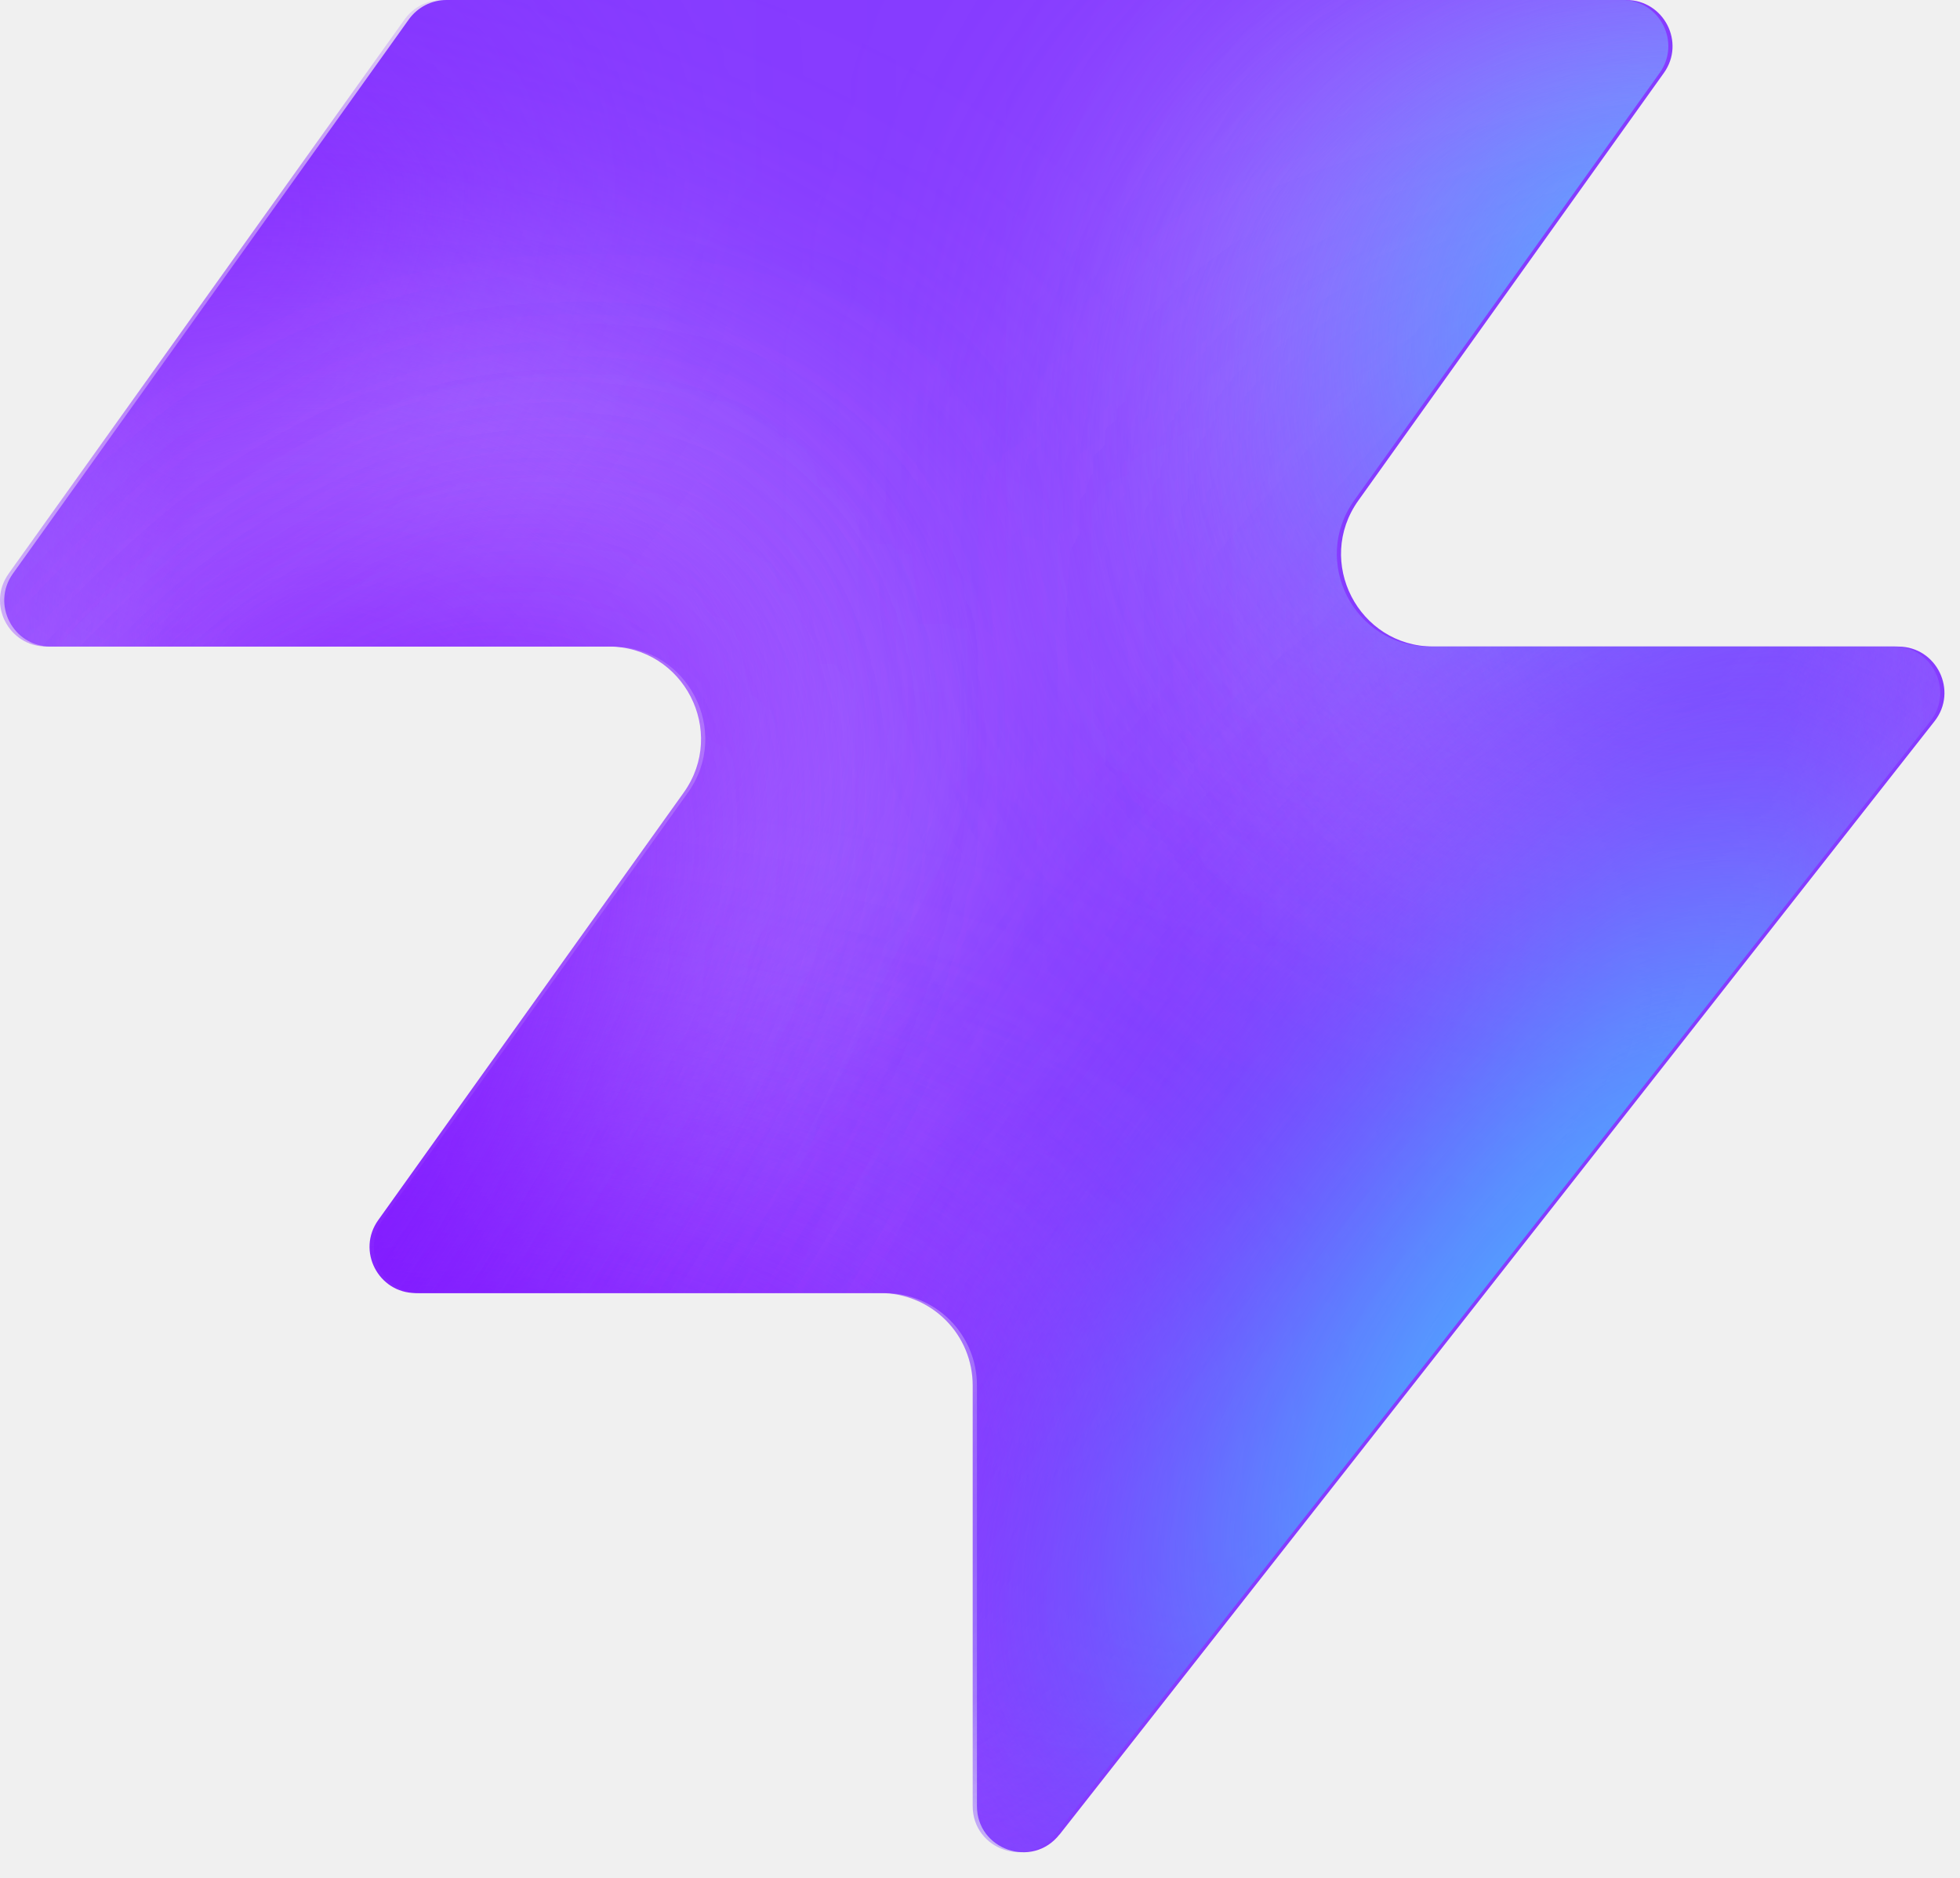
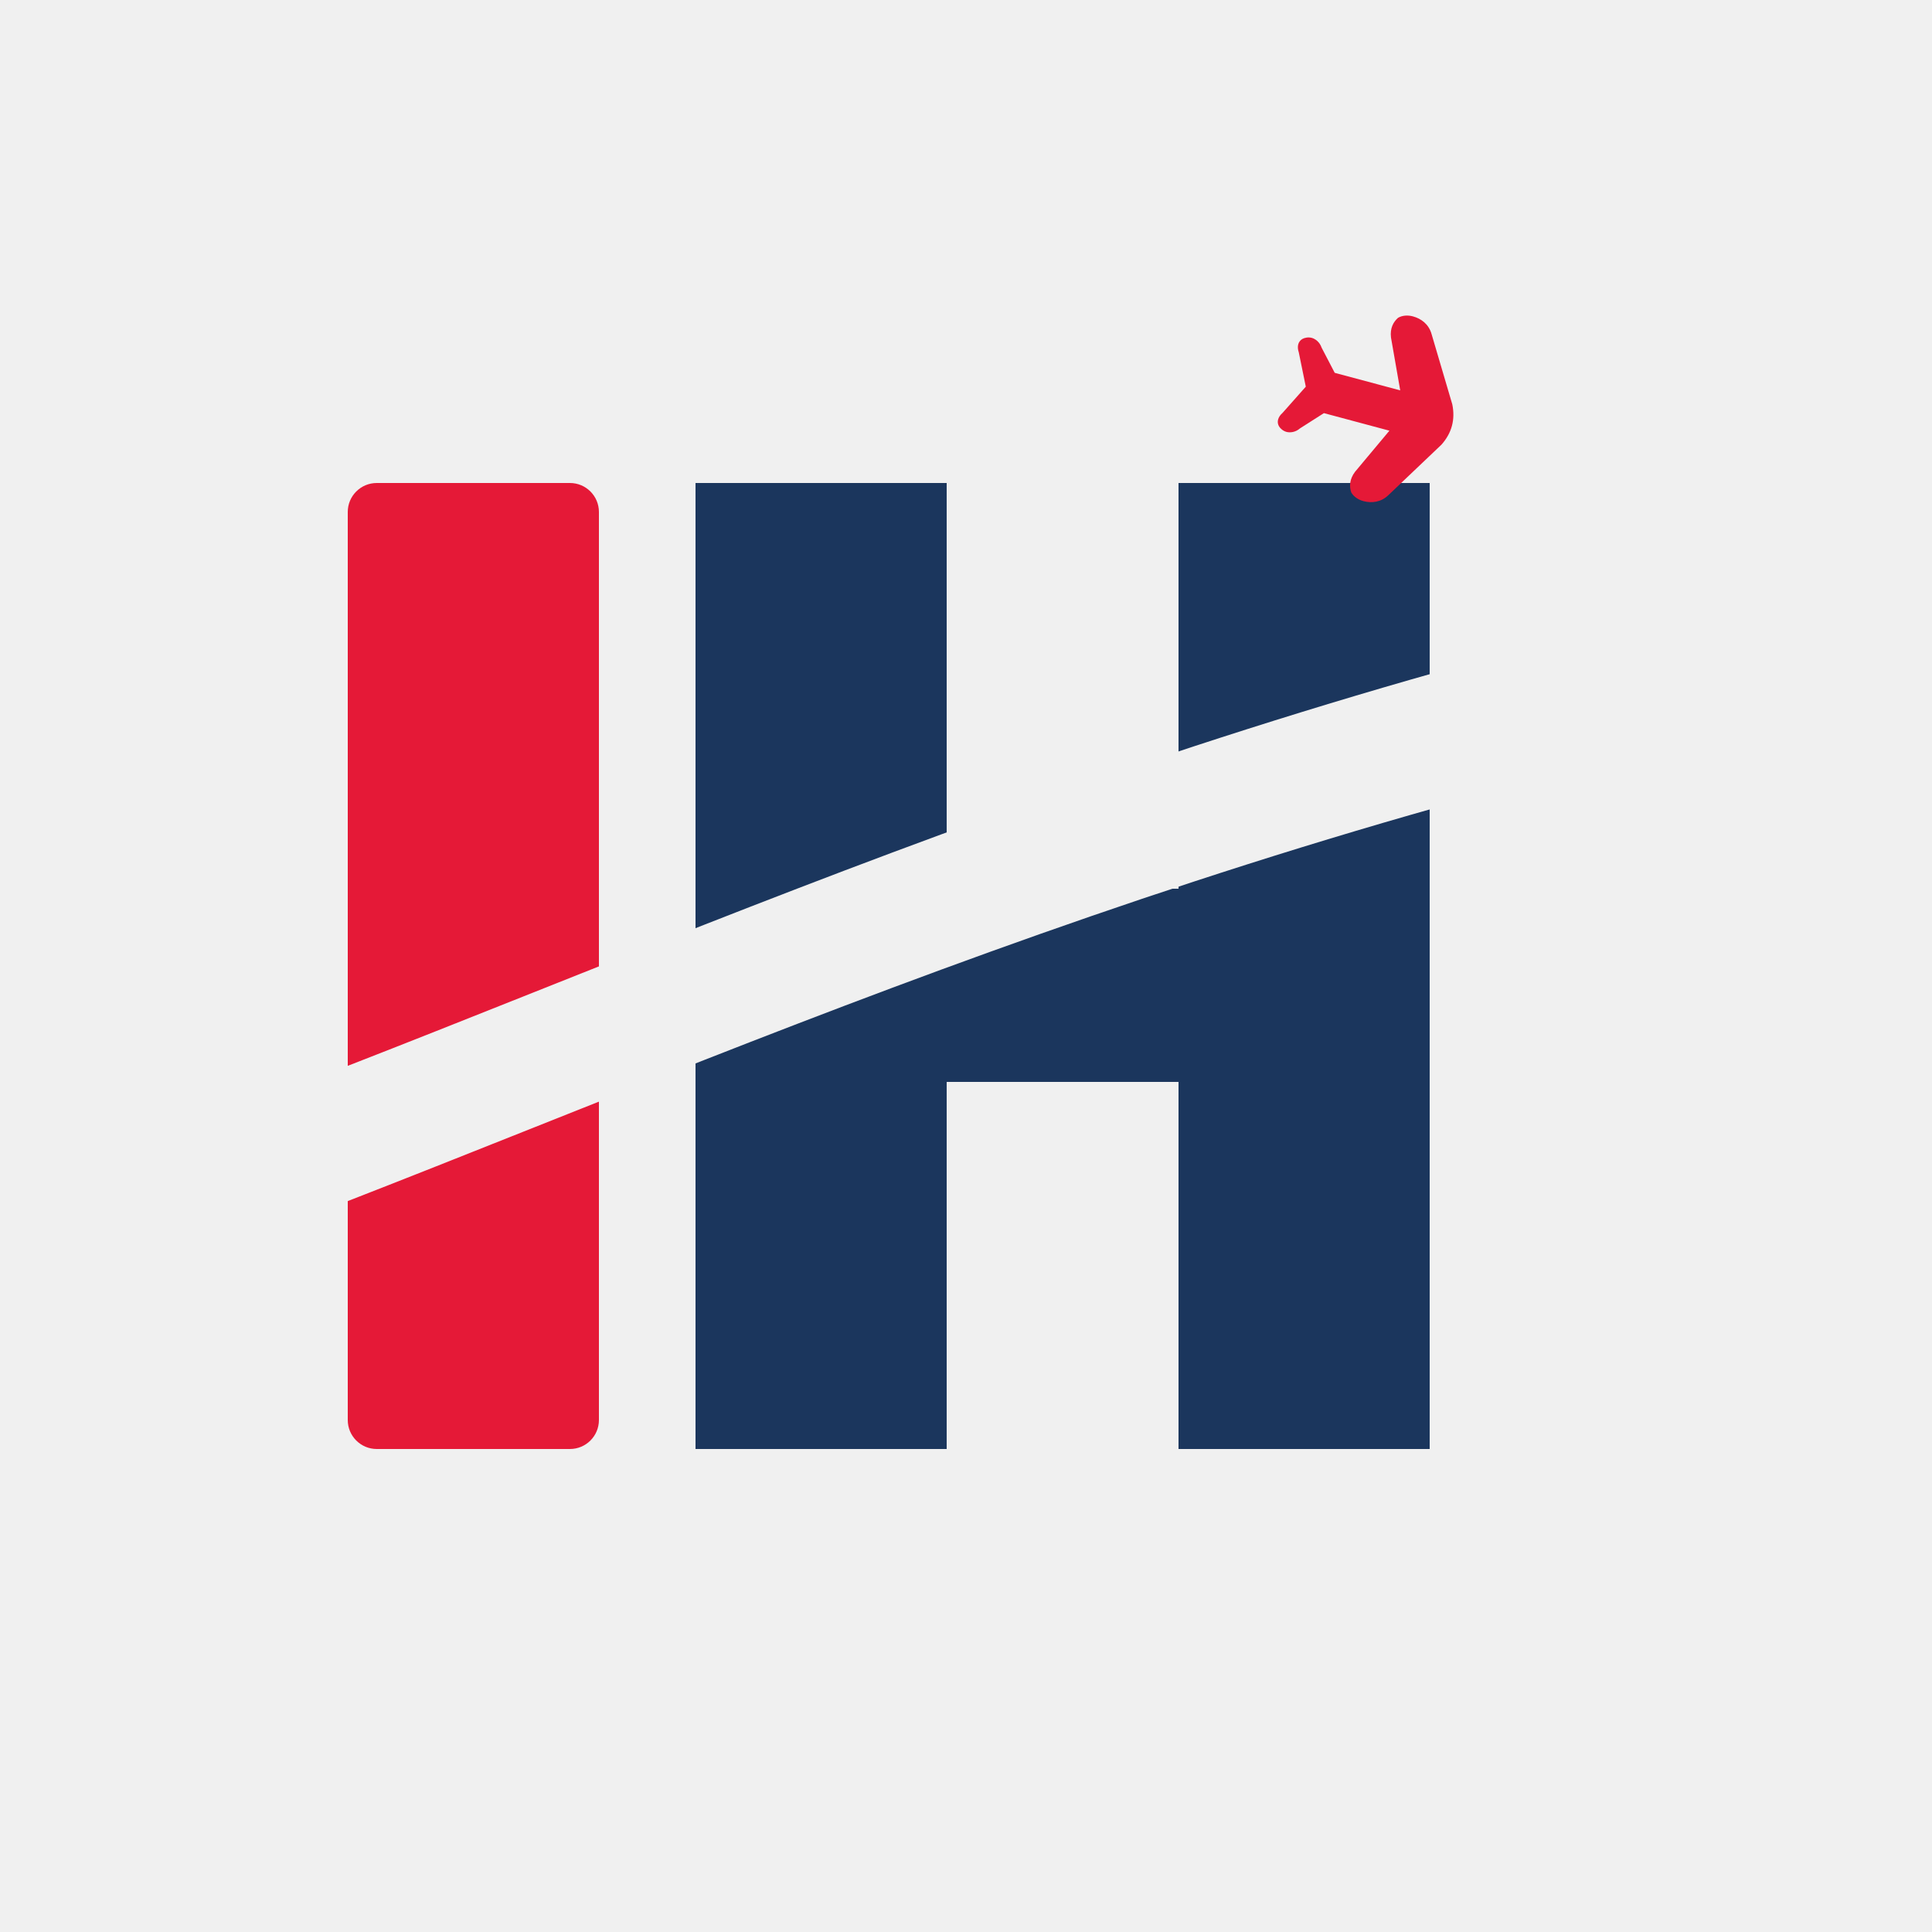
- <svg xmlns="http://www.w3.org/2000/svg" width="48" height="46" fill="none" viewBox="0 0 48 46">
-   <path fill="#863bff" d="M25.946 44.938c-.664.845-2.021.375-2.021-.698V33.937a2.26 2.26 0 0 0-2.262-2.262H10.287c-.92 0-1.456-1.04-.92-1.788l7.48-10.471c1.07-1.497 0-3.578-1.842-3.578H1.237c-.92 0-1.456-1.04-.92-1.788L10.013.474c.214-.297.556-.474.92-.474h28.894c.92 0 1.456 1.04.92 1.788l-7.48 10.471c-1.07 1.498 0 3.579 1.842 3.579h11.377c.943 0 1.473 1.088.89 1.83L25.947 44.94z" style="fill:#863bff;fill:color(display-p3 .525 .23 1);fill-opacity:1" />
-   <mask id="a" width="48" height="46" x="0" y="0" maskUnits="userSpaceOnUse" style="mask-type:alpha">
-     <path fill="#000" d="M25.842 44.938c-.664.844-2.021.375-2.021-.698V33.937a2.26 2.26 0 0 0-2.262-2.262H10.183c-.92 0-1.456-1.04-.92-1.788l7.48-10.471c1.07-1.498 0-3.579-1.842-3.579H1.133c-.92 0-1.456-1.04-.92-1.787L9.91.473c.214-.297.556-.474.92-.474h28.894c.92 0 1.456 1.04.92 1.788l-7.48 10.471c-1.07 1.498 0 3.578 1.842 3.578h11.377c.943 0 1.473 1.088.89 1.832L25.843 44.94z" style="fill:#000;fill-opacity:1" />
-   </mask>
-   <g mask="url(#a)">
-     <g filter="url(#b)">
-       <ellipse cx="5.508" cy="14.704" fill="#ede6ff" rx="5.508" ry="14.704" style="fill:#ede6ff;fill:color(display-p3 .927 .903 1);fill-opacity:1" transform="matrix(.00324 1 1 -.00324 -4.47 31.516)" />
-     </g>
-     <g filter="url(#c)">
-       <ellipse cx="10.399" cy="29.851" fill="#ede6ff" rx="10.399" ry="29.851" style="fill:#ede6ff;fill:color(display-p3 .927 .903 1);fill-opacity:1" transform="matrix(.00324 1 1 -.00324 -39.328 7.883)" />
-     </g>
-     <g filter="url(#d)">
-       <ellipse cx="5.508" cy="30.487" fill="#7e14ff" rx="5.508" ry="30.487" style="fill:#7e14ff;fill:color(display-p3 .492 .077 1);fill-opacity:1" transform="rotate(89.814 -25.913 -14.639)scale(1 -1)" />
-     </g>
-     <g filter="url(#e)">
-       <ellipse cx="5.508" cy="30.599" fill="#7e14ff" rx="5.508" ry="30.599" style="fill:#7e14ff;fill:color(display-p3 .492 .077 1);fill-opacity:1" transform="rotate(89.814 -32.644 -3.334)scale(1 -1)" />
-     </g>
-     <g filter="url(#f)">
-       <ellipse cx="5.508" cy="30.599" fill="#7e14ff" rx="5.508" ry="30.599" style="fill:#7e14ff;fill:color(display-p3 .492 .077 1);fill-opacity:1" transform="matrix(.00324 1 1 -.00324 -34.34 30.47)" />
-     </g>
-     <g filter="url(#g)">
-       <ellipse cx="14.072" cy="22.078" fill="#ede6ff" rx="14.072" ry="22.078" style="fill:#ede6ff;fill:color(display-p3 .927 .903 1);fill-opacity:1" transform="rotate(93.35 24.506 48.493)scale(-1 1)" />
-     </g>
-     <g filter="url(#h)">
-       <ellipse cx="3.47" cy="21.501" fill="#7e14ff" rx="3.47" ry="21.501" style="fill:#7e14ff;fill:color(display-p3 .492 .077 1);fill-opacity:1" transform="rotate(89.009 28.708 47.59)scale(-1 1)" />
-     </g>
-     <g filter="url(#i)">
-       <ellipse cx="3.47" cy="21.501" fill="#7e14ff" rx="3.47" ry="21.501" style="fill:#7e14ff;fill:color(display-p3 .492 .077 1);fill-opacity:1" transform="rotate(89.009 28.708 47.59)scale(-1 1)" />
-     </g>
-     <g filter="url(#j)">
-       <ellipse cx=".387" cy="8.972" fill="#7e14ff" rx="4.407" ry="29.108" style="fill:#7e14ff;fill:color(display-p3 .492 .077 1);fill-opacity:1" transform="rotate(39.51 .387 8.972)" />
-     </g>
-     <g filter="url(#k)">
-       <ellipse cx="47.523" cy="-6.092" fill="#7e14ff" rx="4.407" ry="29.108" style="fill:#7e14ff;fill:color(display-p3 .492 .077 1);fill-opacity:1" transform="rotate(37.892 47.523 -6.092)" />
-     </g>
-     <g filter="url(#l)">
-       <ellipse cx="41.412" cy="6.333" fill="#47bfff" rx="5.971" ry="9.665" style="fill:#47bfff;fill:color(display-p3 .28 .748 1);fill-opacity:1" transform="rotate(37.892 41.412 6.333)" />
-     </g>
-     <g filter="url(#m)">
-       <ellipse cx="-1.879" cy="38.332" fill="#7e14ff" rx="4.407" ry="29.108" style="fill:#7e14ff;fill:color(display-p3 .492 .077 1);fill-opacity:1" transform="rotate(37.892 -1.88 38.332)" />
-     </g>
-     <g filter="url(#n)">
-       <ellipse cx="-1.879" cy="38.332" fill="#7e14ff" rx="4.407" ry="29.108" style="fill:#7e14ff;fill:color(display-p3 .492 .077 1);fill-opacity:1" transform="rotate(37.892 -1.88 38.332)" />
-     </g>
-     <g filter="url(#o)">
-       <ellipse cx="35.651" cy="29.907" fill="#7e14ff" rx="4.407" ry="29.108" style="fill:#7e14ff;fill:color(display-p3 .492 .077 1);fill-opacity:1" transform="rotate(37.892 35.651 29.907)" />
-     </g>
-     <g filter="url(#p)">
-       <ellipse cx="38.418" cy="32.4" fill="#47bfff" rx="5.971" ry="15.297" style="fill:#47bfff;fill:color(display-p3 .28 .748 1);fill-opacity:1" transform="rotate(37.892 38.418 32.4)" />
-     </g>
+ <svg xmlns="http://www.w3.org/2000/svg" viewBox="0 0 100 100" fill="none">
+   <defs>
+     {/* The mask that cuts a clean sweeping arc through the letters */}
+     <mask id="logo-slice-mask">
+       <rect x="0" y="0" width="100" height="100" fill="white" />
+       {/* This arc is black to cut out of the elements */}
+       <path d="M 5,60 C 28,52 52,40 85,32 L 85,39 C 52,47 28,59 5,67 Z" fill="black" />
+     </mask>
+   </defs>
+ 
+   {/* Left Column "I" (Vibrant Red) */}
+   <rect x="18" y="25" width="13" height="50" rx="1.5" fill="#E51937" mask="url(#logo-slice-mask)" />
+ 
+   {/* Right Fused "H" (Corporate Navy / Dark Blue) */}
+   <path d="M36,25 H49 V46 H61 V25 H74 V75 H61 V56 H49 V75 H36 Z" fill="#1B365D" mask="url(#logo-slice-mask)" />
+ 
+   {/* Red Stylized Airplane flying at the end of the sweep */}
+   <g transform="translate(68, 15) rotate(15) scale(0.18)">
+     <path d="M47,21.5 L36,3.5 C34.5,1 32,0 29.5,0 C28,0 26.5,0.5 25.5,1.5 C24.5,3 24,5 25,7.5 L31.5,21.5 L12,21.5 L6.5,15.5 C5.5,14 4,13.5 3,13.5 C2,13.5 1,14 0.5,14.5 C-0.5,15.5 -0.5,17 0.5,18.5 L5,27.5 L0.5,36.5 C-0.5,38 -0.5,39.5 0.5,40.5 C1,41 2,41.5 3,41.5 C4,41.5 5.5,41 6.5,39.5 L12,33.5 L31.5,33.5 L25,47.5 C24,50 24.5,52 25.5,53.5 C26.5,54.5 28,55 29.5,55 C32,55 34.5,54 36,51.5 L47,33.5 C48,31.5 48.5,29.5 48.5,27.5 C48.5,25.5 48,23.5 47,21.5 Z" fill="#E51937" />
  </g>
-   <defs>
-     <filter id="b" width="60.045" height="41.654" x="-19.77" y="16.149" color-interpolation-filters="sRGB" filterUnits="userSpaceOnUse">
-       <feFlood flood-opacity="0" result="BackgroundImageFix" />
-       <feBlend in="SourceGraphic" in2="BackgroundImageFix" result="shape" />
-       <feGaussianBlur result="effect1_foregroundBlur_2002_17158" stdDeviation="7.659" />
-     </filter>
-     <filter id="c" width="90.34" height="51.437" x="-54.613" y="-7.533" color-interpolation-filters="sRGB" filterUnits="userSpaceOnUse">
-       <feFlood flood-opacity="0" result="BackgroundImageFix" />
-       <feBlend in="SourceGraphic" in2="BackgroundImageFix" result="shape" />
-       <feGaussianBlur result="effect1_foregroundBlur_2002_17158" stdDeviation="7.659" />
-     </filter>
-     <filter id="d" width="79.355" height="29.4" x="-49.64" y="2.03" color-interpolation-filters="sRGB" filterUnits="userSpaceOnUse">
-       <feFlood flood-opacity="0" result="BackgroundImageFix" />
-       <feBlend in="SourceGraphic" in2="BackgroundImageFix" result="shape" />
-       <feGaussianBlur result="effect1_foregroundBlur_2002_17158" stdDeviation="4.596" />
-     </filter>
-     <filter id="e" width="79.579" height="29.4" x="-45.045" y="20.029" color-interpolation-filters="sRGB" filterUnits="userSpaceOnUse">
-       <feFlood flood-opacity="0" result="BackgroundImageFix" />
-       <feBlend in="SourceGraphic" in2="BackgroundImageFix" result="shape" />
-       <feGaussianBlur result="effect1_foregroundBlur_2002_17158" stdDeviation="4.596" />
-     </filter>
-     <filter id="f" width="79.579" height="29.4" x="-43.513" y="21.178" color-interpolation-filters="sRGB" filterUnits="userSpaceOnUse">
-       <feFlood flood-opacity="0" result="BackgroundImageFix" />
-       <feBlend in="SourceGraphic" in2="BackgroundImageFix" result="shape" />
-       <feGaussianBlur result="effect1_foregroundBlur_2002_17158" stdDeviation="4.596" />
-     </filter>
-     <filter id="g" width="74.749" height="58.852" x="15.756" y="-17.901" color-interpolation-filters="sRGB" filterUnits="userSpaceOnUse">
-       <feFlood flood-opacity="0" result="BackgroundImageFix" />
-       <feBlend in="SourceGraphic" in2="BackgroundImageFix" result="shape" />
-       <feGaussianBlur result="effect1_foregroundBlur_2002_17158" stdDeviation="7.659" />
-     </filter>
-     <filter id="h" width="61.377" height="25.362" x="23.548" y="2.284" color-interpolation-filters="sRGB" filterUnits="userSpaceOnUse">
-       <feFlood flood-opacity="0" result="BackgroundImageFix" />
-       <feBlend in="SourceGraphic" in2="BackgroundImageFix" result="shape" />
-       <feGaussianBlur result="effect1_foregroundBlur_2002_17158" stdDeviation="4.596" />
-     </filter>
-     <filter id="i" width="61.377" height="25.362" x="23.548" y="2.284" color-interpolation-filters="sRGB" filterUnits="userSpaceOnUse">
-       <feFlood flood-opacity="0" result="BackgroundImageFix" />
-       <feBlend in="SourceGraphic" in2="BackgroundImageFix" result="shape" />
-       <feGaussianBlur result="effect1_foregroundBlur_2002_17158" stdDeviation="4.596" />
-     </filter>
-     <filter id="j" width="56.045" height="63.649" x="-27.636" y="-22.853" color-interpolation-filters="sRGB" filterUnits="userSpaceOnUse">
-       <feFlood flood-opacity="0" result="BackgroundImageFix" />
-       <feBlend in="SourceGraphic" in2="BackgroundImageFix" result="shape" />
-       <feGaussianBlur result="effect1_foregroundBlur_2002_17158" stdDeviation="4.596" />
-     </filter>
-     <filter id="k" width="54.814" height="64.646" x="20.116" y="-38.415" color-interpolation-filters="sRGB" filterUnits="userSpaceOnUse">
-       <feFlood flood-opacity="0" result="BackgroundImageFix" />
-       <feBlend in="SourceGraphic" in2="BackgroundImageFix" result="shape" />
-       <feGaussianBlur result="effect1_foregroundBlur_2002_17158" stdDeviation="4.596" />
-     </filter>
-     <filter id="l" width="33.541" height="35.313" x="24.641" y="-11.323" color-interpolation-filters="sRGB" filterUnits="userSpaceOnUse">
-       <feFlood flood-opacity="0" result="BackgroundImageFix" />
-       <feBlend in="SourceGraphic" in2="BackgroundImageFix" result="shape" />
-       <feGaussianBlur result="effect1_foregroundBlur_2002_17158" stdDeviation="4.596" />
-     </filter>
-     <filter id="m" width="54.814" height="64.646" x="-29.286" y="6.009" color-interpolation-filters="sRGB" filterUnits="userSpaceOnUse">
-       <feFlood flood-opacity="0" result="BackgroundImageFix" />
-       <feBlend in="SourceGraphic" in2="BackgroundImageFix" result="shape" />
-       <feGaussianBlur result="effect1_foregroundBlur_2002_17158" stdDeviation="4.596" />
-     </filter>
-     <filter id="n" width="54.814" height="64.646" x="-29.286" y="6.009" color-interpolation-filters="sRGB" filterUnits="userSpaceOnUse">
-       <feFlood flood-opacity="0" result="BackgroundImageFix" />
-       <feBlend in="SourceGraphic" in2="BackgroundImageFix" result="shape" />
-       <feGaussianBlur result="effect1_foregroundBlur_2002_17158" stdDeviation="4.596" />
-     </filter>
-     <filter id="o" width="54.814" height="64.646" x="8.244" y="-2.416" color-interpolation-filters="sRGB" filterUnits="userSpaceOnUse">
-       <feFlood flood-opacity="0" result="BackgroundImageFix" />
-       <feBlend in="SourceGraphic" in2="BackgroundImageFix" result="shape" />
-       <feGaussianBlur result="effect1_foregroundBlur_2002_17158" stdDeviation="4.596" />
-     </filter>
-     <filter id="p" width="39.409" height="43.623" x="18.713" y="10.588" color-interpolation-filters="sRGB" filterUnits="userSpaceOnUse">
-       <feFlood flood-opacity="0" result="BackgroundImageFix" />
-       <feBlend in="SourceGraphic" in2="BackgroundImageFix" result="shape" />
-       <feGaussianBlur result="effect1_foregroundBlur_2002_17158" stdDeviation="4.596" />
-     </filter>
-   </defs>
</svg>
